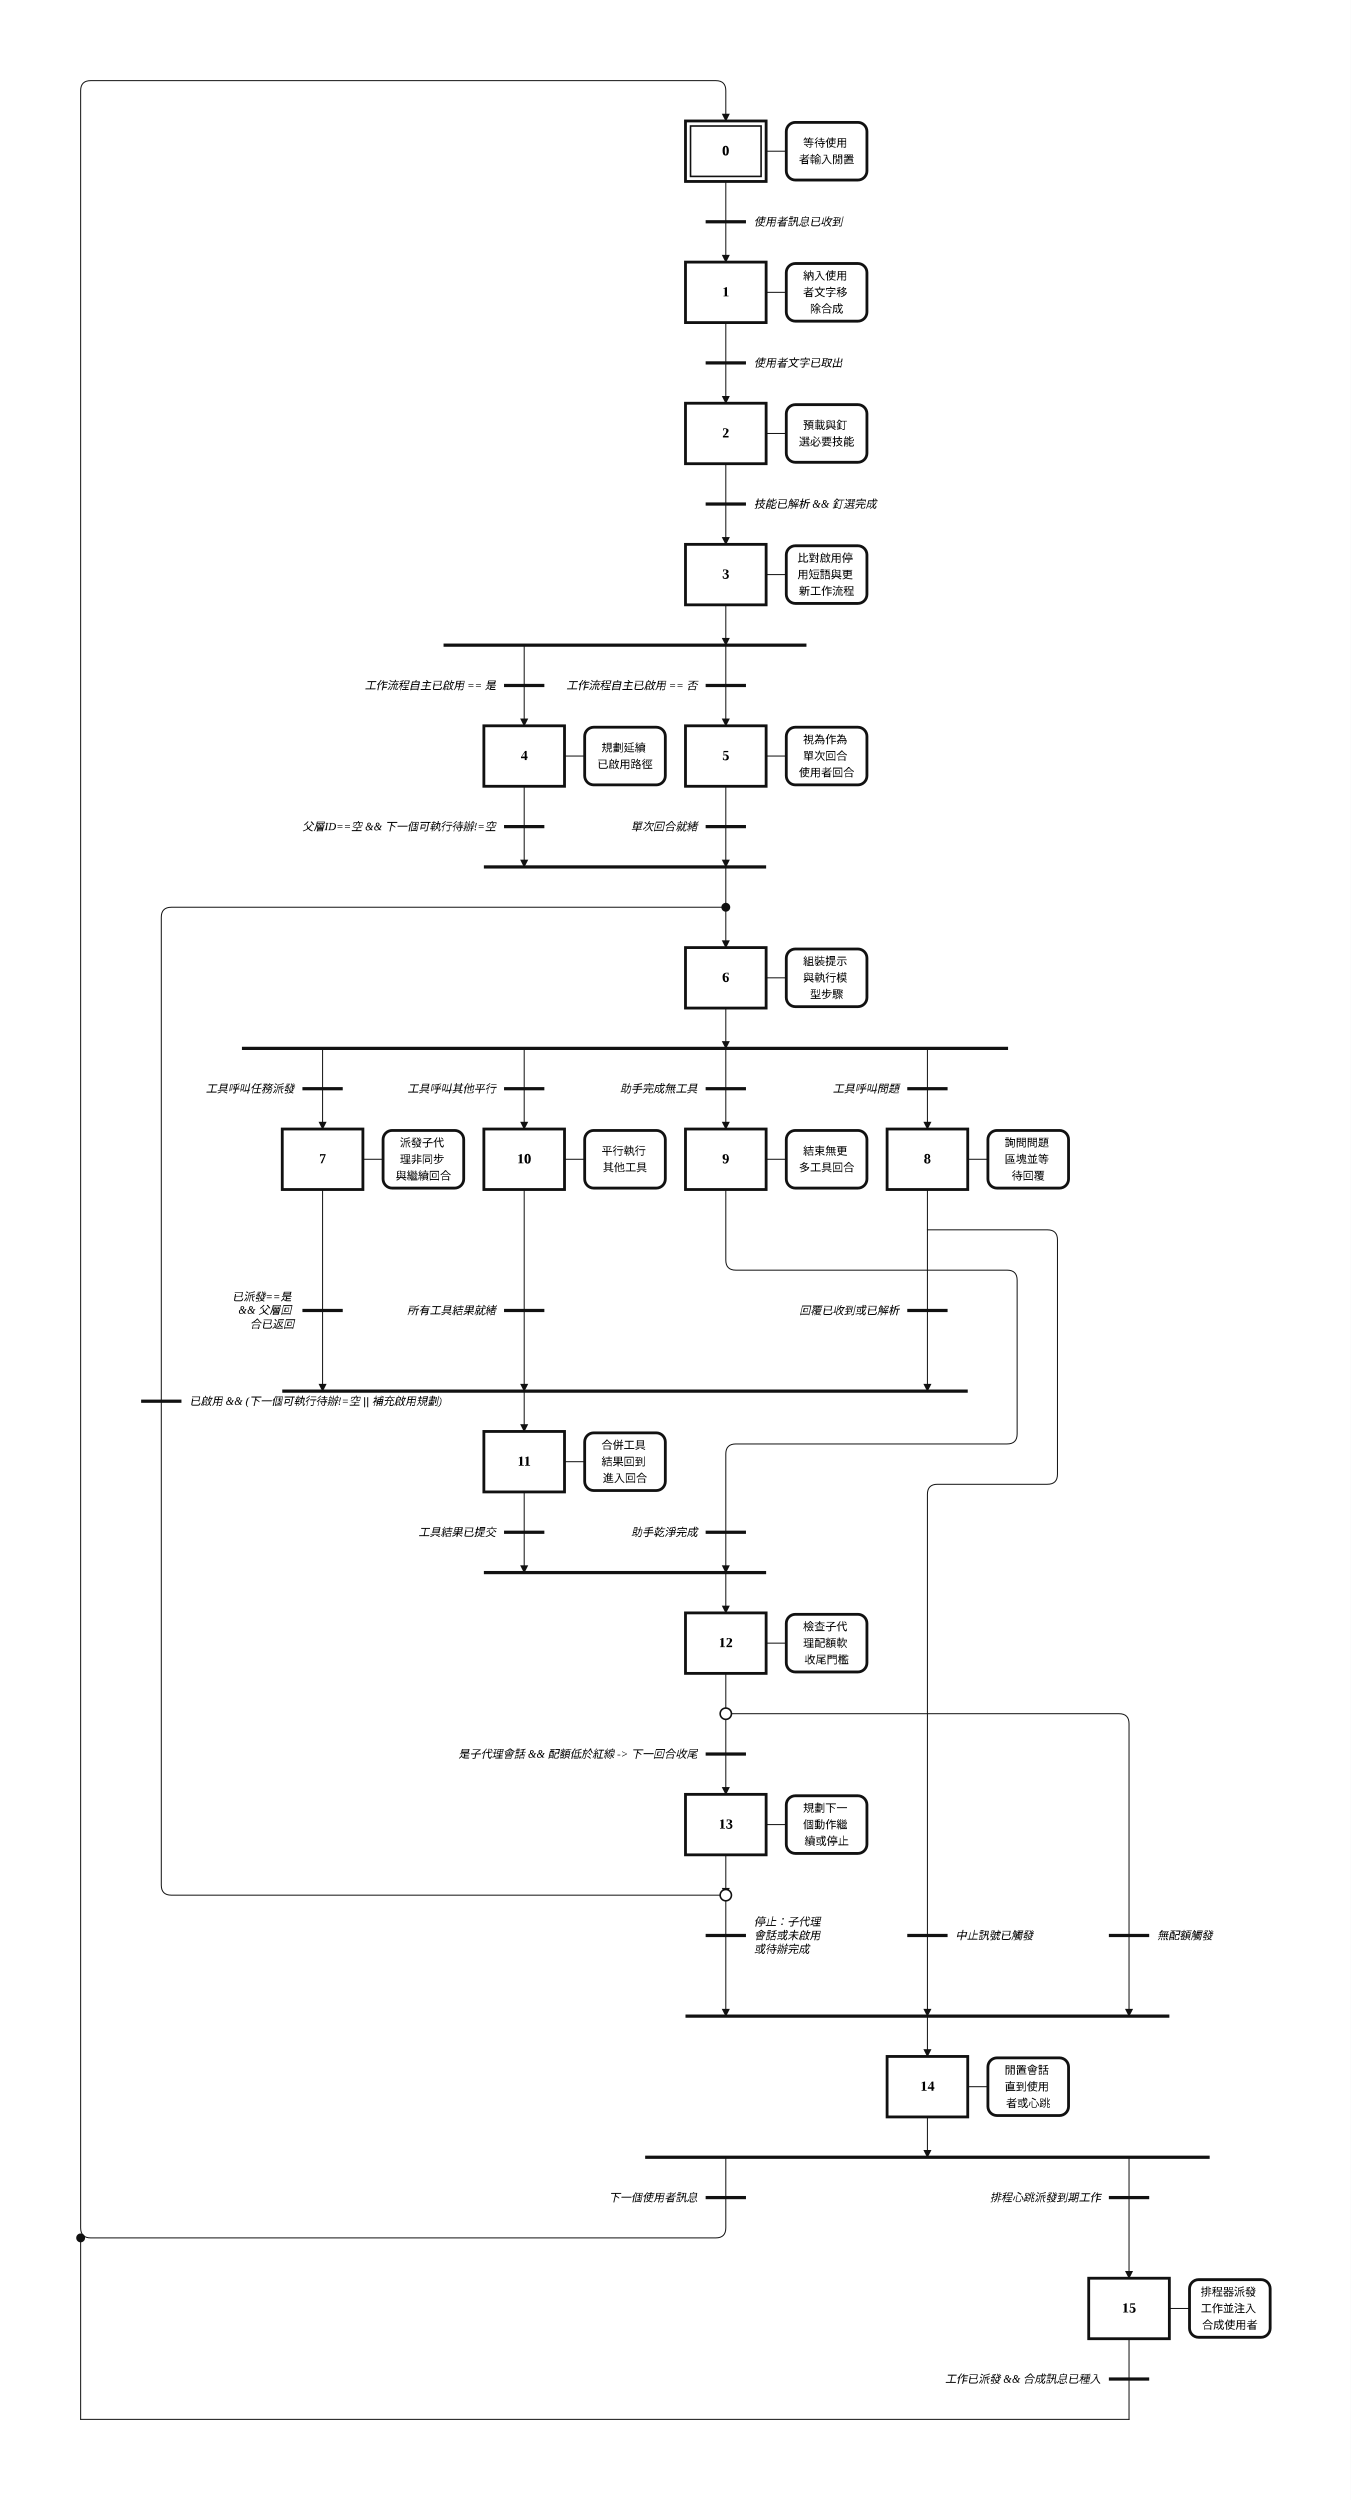
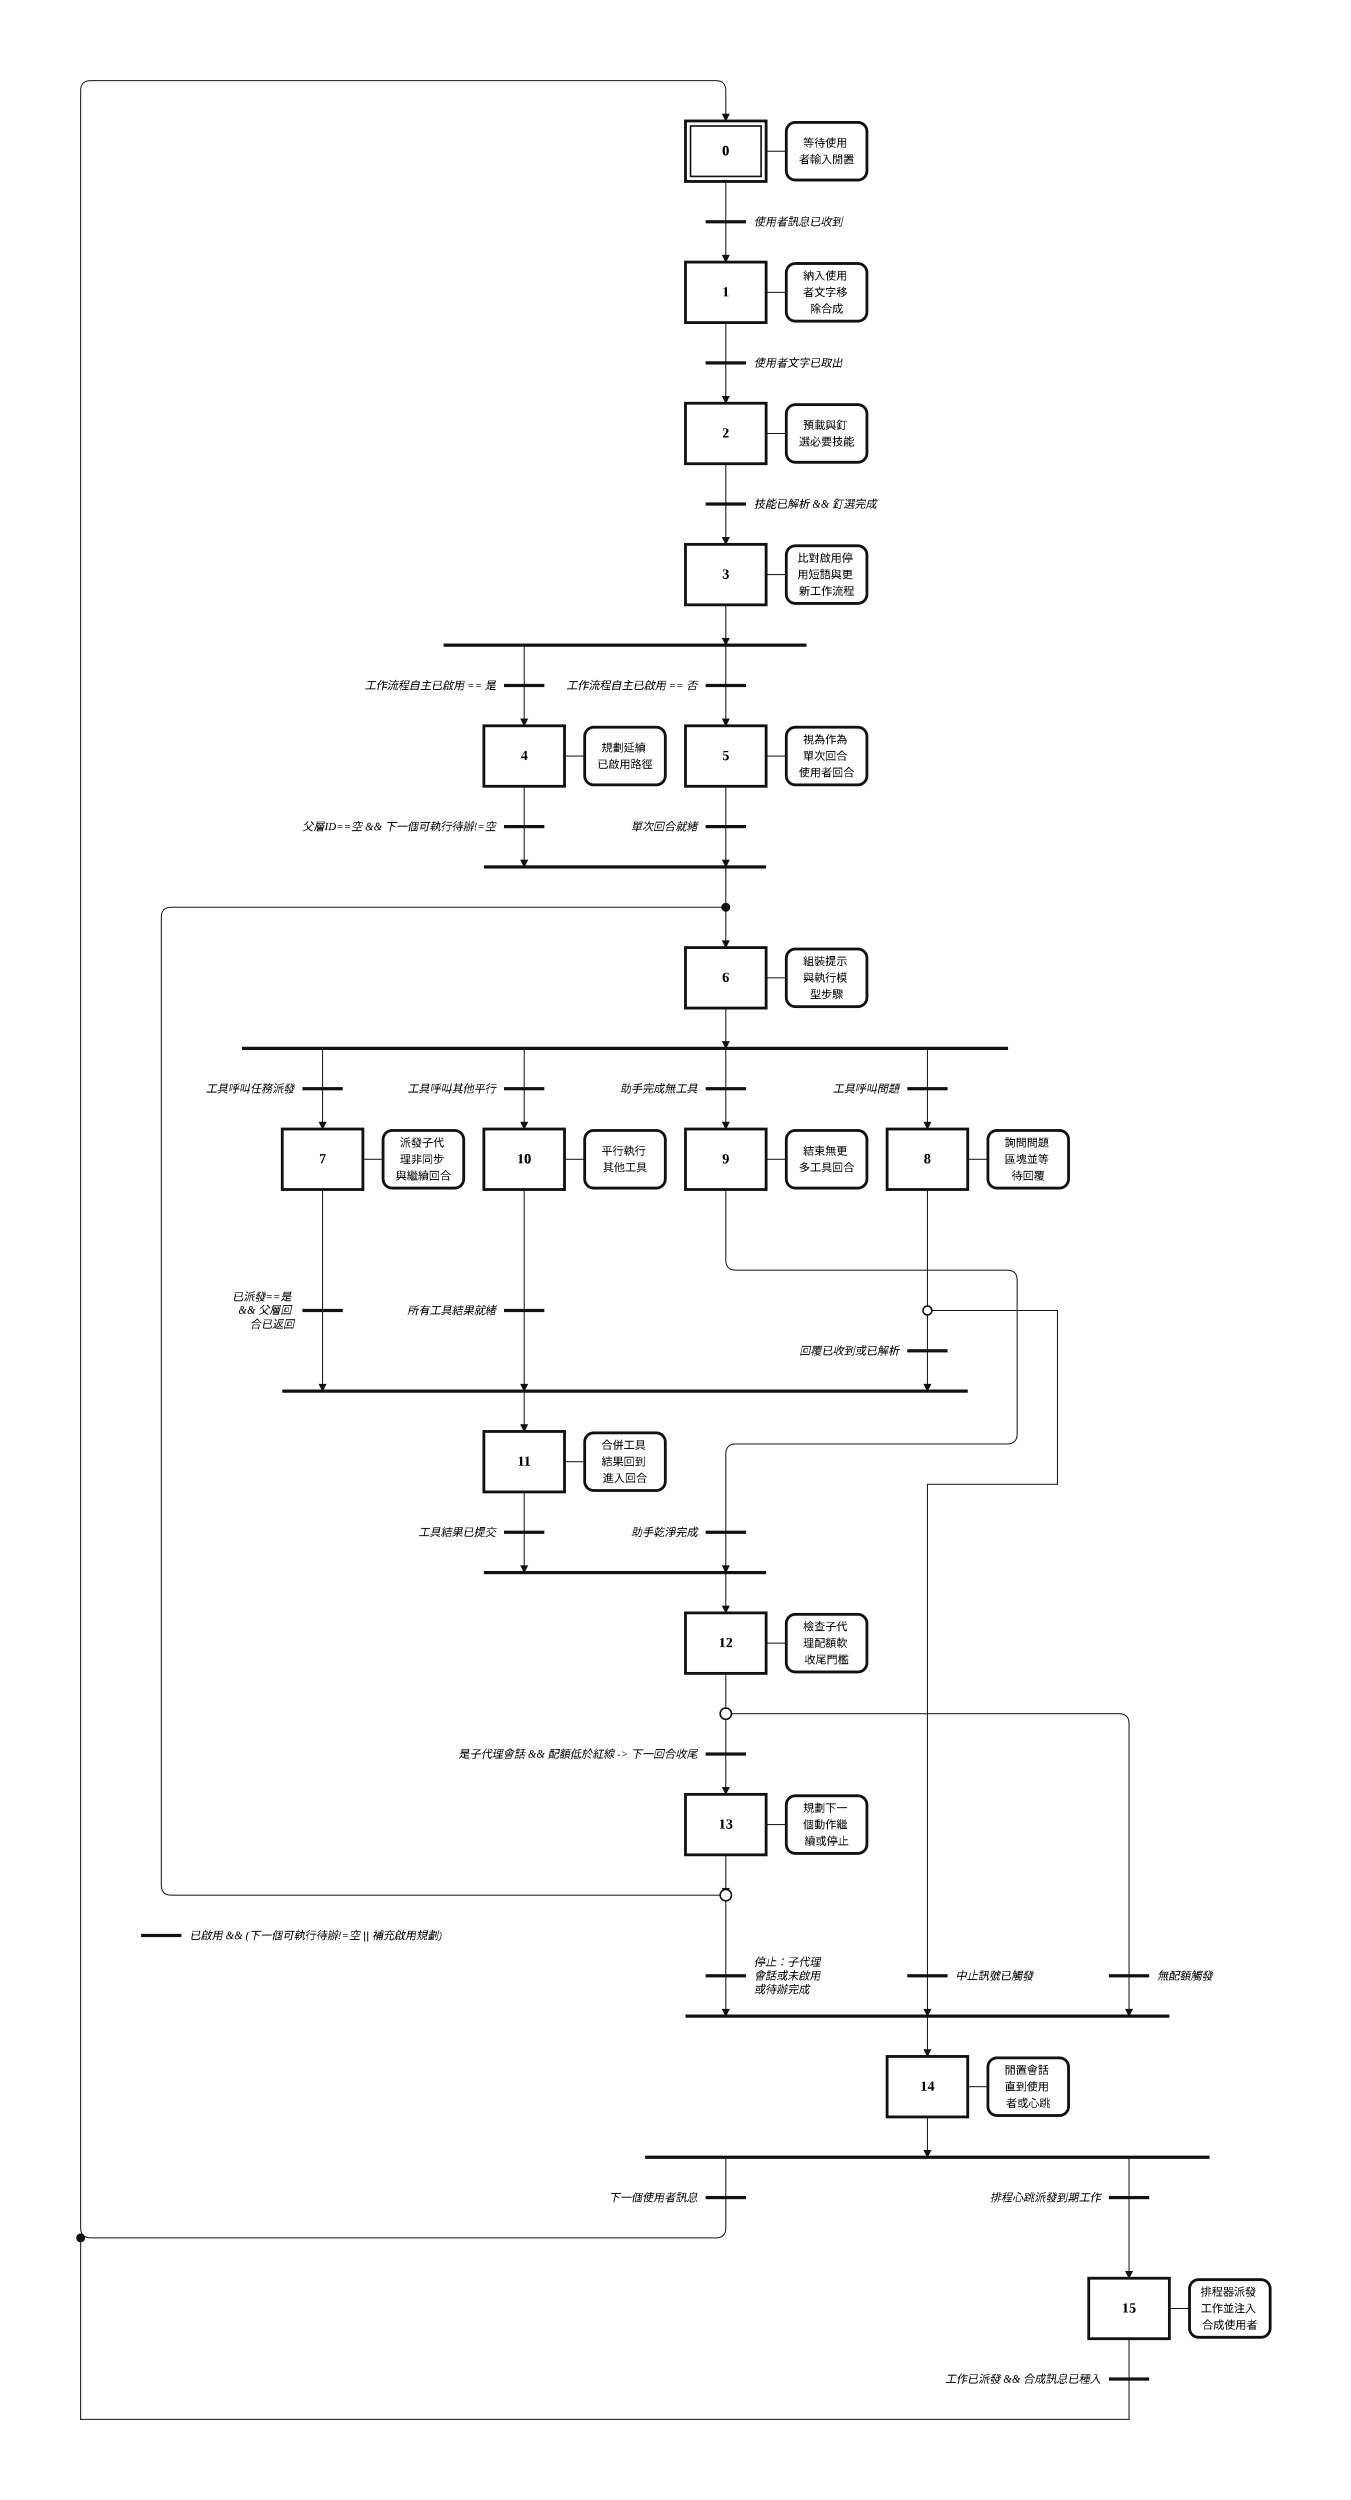
<svg xmlns="http://www.w3.org/2000/svg" width="1340" height="2480" viewBox="-16.00 -2.00 67.00 124.00" role="img">
  <style>
.step{fill:#fff;stroke:#111;stroke-width:.14}.step-inner{fill:none;stroke:#111;stroke-width:.08}
.action{fill:#fff;stroke:#111;stroke-width:.14}.gate{stroke:#111;stroke-width:.16}
.edge{fill:none;stroke:#111;stroke-width:.05;stroke-linecap:round;stroke-linejoin:round}.edge-arrow{marker-end:url(#arrow)}
.flyover-mask{stroke:#fff;stroke-width:.12;stroke-linecap:round}
.flyover{fill:none;stroke:#111;stroke-width:.05;stroke-linecap:round}
.junction{fill:#111;stroke:#111;stroke-width:0}.branch-junction{fill:#fff;stroke:#111;stroke-width:.08}
.assoc{stroke:#111;stroke-width:.05}.label{font:bold .7px 'Times New Roman', 'BiauKai', 'DFKai-SB', serif;text-anchor:middle;dominant-baseline:middle}
.action-label{font:.55px 'Times New Roman', 'BiauKai', 'DFKai-SB', serif;text-anchor:middle;dominant-baseline:middle}.gate-label{font:italic .55px 'Times New Roman', 'BiauKai', 'DFKai-SB', serif;text-anchor:start;dominant-baseline:middle}.gate-label-left{font:italic .55px 'Times New Roman', 'BiauKai', 'DFKai-SB', serif;text-anchor:end;dominant-baseline:middle}
</style>
  <defs>
    <marker id="arrow" markerWidth="0.4" markerHeight="0.4" refX="0.36" refY="0.2" orient="auto" markerUnits="userSpaceOnUse">
      <path d="M 0 0 L 0.4 0.2 L 0 0.4 z" fill="#111" />
    </marker>
  </defs>
  <rect x="-16.00" y="-2.00" width="67.00" height="124.00" fill="white" />
  <path class="edge edge-arrow" d="M 20.00 92.00 L 20.00 98.00" />
  <path class="edge" d="M 20.00 7.00 L 20.00 9.00" />
  <path class="edge edge-arrow" d="M 20.00 9.00 L 20.00 11.00" />
  <path class="edge" d="M 20.00 14.00 L 20.00 16.00" />
  <path class="edge edge-arrow" d="M 20.00 16.00 L 20.00 18.00" />
  <path class="edge" d="M 20.00 21.00 L 20.00 23.00" />
  <path class="edge edge-arrow" d="M 20.00 23.00 L 20.00 25.00" />
  <path class="edge edge-arrow" d="M 20.00 28.00 L 20.00 30.00" />
  <path class="edge edge-arrow" d="M 10.00 30.00 L 10.00 34.00" />
  <path class="edge edge-arrow" d="M 20.00 30.00 L 20.00 34.00" />
  <path class="edge edge-arrow" d="M 10.00 37.00 L 10.00 41.00" />
  <path class="edge edge-arrow" d="M 20.00 41.00 L 20.00 45.00" />
  <path class="edge edge-arrow" d="M 20.00 37.00 L 20.00 41.00" />
  <path class="edge edge-arrow" d="M 20.00 48.00 L 20.00 50.00" />
  <path class="edge edge-arrow" d="M 0.00 50.00 L 0.00 54.00" />
  <path class="edge edge-arrow" d="M 30.00 50.00 L 30.00 54.00" />
  <path class="edge edge-arrow" d="M 20.00 50.00 L 20.00 54.00" />
  <path class="edge edge-arrow" d="M 10.00 50.00 L 10.00 54.00" />
  <path class="edge edge-arrow" d="M 0.00 57.00 L 0.00 67.00" />
  <path class="edge edge-arrow" d="M 10.00 67.00 L 10.00 69.00" />
  <path class="edge" d="M 30.00 57.00 L 30.00 59.00" />
  <path class="edge edge-arrow" d="M 30.00 59.00 L 30.00 67.00" />
-   <path class="edge edge-arrow" d="M 30.00 59.00 L 30.00 59.00 L 35.95 59.00 Q 36.45 59.00 36.45 59.50 L 36.45 71.12 Q 36.45 71.62 35.95 71.62 L 30.50 71.62 Q 30.00 71.62 30.00 72.12 L 30.00 98.00" />
+   <path class="edge" d="M 30.00 63.00 L 36.45 63.00" />
+   <path class="edge" d="M 36.45 63.00 L 36.45 71.62" />
+   <path class="edge" d="M 36.45 71.62 L 30.00 71.62" />
+   <path class="edge edge-arrow" d="M 30.00 71.62 L 30.00 98.00" />
  <path class="edge edge-arrow" d="M 30.00 98.00 L 30.00 100.00" />
  <path class="edge edge-arrow" d="M 20.00 57.00 L 20.00 60.50 Q 20.00 61.00 20.50 61.00 L 33.95 61.00 Q 34.45 61.00 34.45 61.50 L 34.45 69.12 Q 34.45 69.62 33.95 69.62 L 20.50 69.62 Q 20.00 69.62 20.00 70.12 L 20.00 76.00" />
  <path class="edge edge-arrow" d="M 20.00 76.00 L 20.00 78.00" />
  <path class="edge edge-arrow" d="M 10.00 57.00 L 10.00 67.00" />
  <path class="edge edge-arrow" d="M 10.00 72.00 L 10.00 76.00" />
  <path class="edge" d="M 20.00 81.00 L 20.00 83.00" />
  <path class="edge" d="M 20.00 83.00 L 20.00 85.00" />
  <path class="edge edge-arrow" d="M 20.00 85.00 L 20.00 87.00" />
  <path class="edge edge-arrow" d="M 20.00 83.00 L 39.50 83.00 Q 40.00 83.00 40.00 83.50 L 40.00 98.00" />
  <path class="edge edge-arrow" d="M 20.00 90.00 L 20.00 92.00" />
  <path class="edge" d="M 20.00 92.00 L -7.50 92.00 Q -8.00 92.00 -8.00 91.50 L -8.00 43.50 Q -8.00 43.00 -7.50 43.00 L 20.00 43.00" />
  <path class="edge edge-arrow" d="M 30.00 103.00 L 30.00 105.00" />
  <path class="edge edge-arrow" d="M 20.00 105.00 L 20.00 108.50 Q 20.00 109.00 19.50 109.00 L -11.50 109.00 Q -12.00 109.00 -12.00 108.50 L -12.00 2.50 Q -12.00 2.00 -11.50 2.00 L 19.50 2.00 Q 20.00 2.00 20.00 2.50 L 20.00 4.00" />
  <path class="edge edge-arrow" d="M 40.00 105.00 L 40.00 111.00" />
  <path class="edge" d="M 40.00 114.00 L 40.00 116.00" />
  <path class="edge" d="M 40.00 116.00 L 40.00 118.00" />
  <path class="edge" d="M 40.00 118.00 L -12.00 118.00" />
  <path class="edge" d="M -12.00 118.00 L -12.00 109.00" />
  <rect class="step" x="18.00" y="4.00" width="4.00" height="3.00" />
  <rect class="step-inner" x="18.25" y="4.25" width="3.50" height="2.50" />
  <text class="label" x="20.00" y="5.50">0</text>
  <rect class="step" x="18.00" y="11.00" width="4.00" height="3.00" />
  <text class="label" x="20.00" y="12.50">1</text>
  <rect class="step" x="18.00" y="18.00" width="4.00" height="3.00" />
  <text class="label" x="20.00" y="19.50">2</text>
  <rect class="step" x="18.00" y="25.00" width="4.00" height="3.00" />
  <text class="label" x="20.00" y="26.50">3</text>
  <rect class="step" x="8.00" y="34.00" width="4.00" height="3.00" />
  <text class="label" x="10.00" y="35.50">4</text>
  <rect class="step" x="18.00" y="34.00" width="4.00" height="3.00" />
  <text class="label" x="20.00" y="35.50">5</text>
  <rect class="step" x="18.00" y="45.00" width="4.00" height="3.00" />
  <text class="label" x="20.00" y="46.50">6</text>
  <rect class="step" x="-2.00" y="54.00" width="4.00" height="3.00" />
  <text class="label" x="0.00" y="55.50">7</text>
  <rect class="step" x="28.00" y="54.00" width="4.00" height="3.00" />
  <text class="label" x="30.00" y="55.50">8</text>
  <rect class="step" x="18.00" y="54.00" width="4.00" height="3.00" />
  <text class="label" x="20.00" y="55.50">9</text>
  <rect class="step" x="8.00" y="54.00" width="4.00" height="3.00" />
  <text class="label" x="10.00" y="55.50">10</text>
  <rect class="step" x="8.00" y="69.00" width="4.00" height="3.00" />
  <text class="label" x="10.00" y="70.50">11</text>
  <rect class="step" x="18.00" y="78.00" width="4.00" height="3.00" />
  <text class="label" x="20.00" y="79.50">12</text>
  <rect class="step" x="18.00" y="87.00" width="4.00" height="3.00" />
  <text class="label" x="20.00" y="88.50">13</text>
  <rect class="step" x="28.00" y="100.00" width="4.00" height="3.00" />
  <text class="label" x="30.00" y="101.50">14</text>
  <rect class="step" x="38.00" y="111.00" width="4.00" height="3.00" />
  <text class="label" x="40.00" y="112.50">15</text>
  <line class="assoc" x1="22.00" y1="5.50" x2="23.00" y2="5.50" />
  <rect class="action" x="23.00" y="4.07" width="4.00" height="2.86" rx="0.45" ry="0.45" />
  <text class="action-label" x="25.00" y="5.09">
    <tspan x="25.00" dy="0">等待使用</tspan>
    <tspan x="25.00" dy="0.82">者輸入閒置</tspan>
  </text>
  <line class="assoc" x1="22.00" y1="12.50" x2="23.00" y2="12.50" />
  <rect class="action" x="23.00" y="11.07" width="4.00" height="2.86" rx="0.45" ry="0.45" />
  <text class="action-label" x="25.00" y="11.68">
    <tspan x="25.00" dy="0">納入使用</tspan>
    <tspan x="25.00" dy="0.82">者文字移</tspan>
    <tspan x="25.00" dy="0.82">除合成</tspan>
  </text>
  <line class="assoc" x1="22.00" y1="19.50" x2="23.00" y2="19.50" />
  <rect class="action" x="23.00" y="18.07" width="4.00" height="2.86" rx="0.45" ry="0.45" />
  <text class="action-label" x="25.00" y="19.09">
    <tspan x="25.00" dy="0">預載與釘</tspan>
    <tspan x="25.00" dy="0.82">選必要技能</tspan>
  </text>
  <line class="assoc" x1="22.00" y1="26.50" x2="23.00" y2="26.50" />
  <rect class="action" x="23.00" y="25.07" width="4.00" height="2.86" rx="0.45" ry="0.45" />
  <text class="action-label" x="25.00" y="25.68">
    <tspan x="25.00" dy="0">比對啟用停</tspan>
    <tspan x="25.00" dy="0.82">用短語與更</tspan>
    <tspan x="25.00" dy="0.82">新工作流程</tspan>
  </text>
  <line class="assoc" x1="12.00" y1="35.50" x2="13.00" y2="35.50" />
  <rect class="action" x="13.00" y="34.07" width="4.00" height="2.86" rx="0.45" ry="0.45" />
  <text class="action-label" x="15.00" y="35.09">
    <tspan x="15.00" dy="0">規劃延續</tspan>
    <tspan x="15.00" dy="0.82">已啟用路徑</tspan>
  </text>
  <line class="assoc" x1="22.00" y1="35.50" x2="23.00" y2="35.50" />
  <rect class="action" x="23.00" y="34.07" width="4.00" height="2.86" rx="0.45" ry="0.45" />
  <text class="action-label" x="25.00" y="34.68">
    <tspan x="25.00" dy="0">視為作為</tspan>
    <tspan x="25.00" dy="0.82">單次回合</tspan>
    <tspan x="25.00" dy="0.82">使用者回合</tspan>
  </text>
  <line class="assoc" x1="22.00" y1="46.50" x2="23.00" y2="46.50" />
  <rect class="action" x="23.00" y="45.07" width="4.00" height="2.86" rx="0.45" ry="0.45" />
  <text class="action-label" x="25.00" y="45.68">
    <tspan x="25.00" dy="0">組裝提示</tspan>
    <tspan x="25.00" dy="0.82">與執行模</tspan>
    <tspan x="25.00" dy="0.82">型步驟</tspan>
  </text>
  <line class="assoc" x1="2.00" y1="55.50" x2="3.00" y2="55.50" />
  <rect class="action" x="3.00" y="54.07" width="4.00" height="2.86" rx="0.45" ry="0.45" />
  <text class="action-label" x="5.00" y="54.68">
    <tspan x="5.00" dy="0">派發子代</tspan>
    <tspan x="5.00" dy="0.82">理非同步</tspan>
    <tspan x="5.00" dy="0.82">與繼續回合</tspan>
  </text>
  <line class="assoc" x1="32.00" y1="55.50" x2="33.00" y2="55.50" />
  <rect class="action" x="33.00" y="54.07" width="4.00" height="2.86" rx="0.45" ry="0.45" />
  <text class="action-label" x="35.00" y="54.68">
    <tspan x="35.00" dy="0">詢問問題</tspan>
    <tspan x="35.00" dy="0.82">區塊並等</tspan>
    <tspan x="35.00" dy="0.82">待回覆</tspan>
  </text>
  <line class="assoc" x1="22.00" y1="55.50" x2="23.00" y2="55.50" />
  <rect class="action" x="23.00" y="54.07" width="4.00" height="2.86" rx="0.45" ry="0.45" />
  <text class="action-label" x="25.00" y="55.09">
    <tspan x="25.00" dy="0">結束無更</tspan>
    <tspan x="25.00" dy="0.82">多工具回合</tspan>
  </text>
  <line class="assoc" x1="12.00" y1="55.50" x2="13.00" y2="55.50" />
  <rect class="action" x="13.00" y="54.07" width="4.00" height="2.86" rx="0.45" ry="0.45" />
  <text class="action-label" x="15.00" y="55.09">
    <tspan x="15.00" dy="0">平行執行</tspan>
    <tspan x="15.00" dy="0.82">其他工具</tspan>
  </text>
  <line class="assoc" x1="12.00" y1="70.50" x2="13.00" y2="70.50" />
  <rect class="action" x="13.00" y="69.07" width="4.00" height="2.86" rx="0.45" ry="0.45" />
  <text class="action-label" x="15.00" y="69.68">
    <tspan x="15.00" dy="0">合併工具</tspan>
    <tspan x="15.00" dy="0.82">結果回到</tspan>
    <tspan x="15.00" dy="0.82">進入回合</tspan>
  </text>
  <line class="assoc" x1="22.00" y1="79.50" x2="23.00" y2="79.50" />
  <rect class="action" x="23.00" y="78.07" width="4.00" height="2.86" rx="0.45" ry="0.45" />
  <text class="action-label" x="25.00" y="78.68">
    <tspan x="25.00" dy="0">檢查子代</tspan>
    <tspan x="25.00" dy="0.82">理配額軟</tspan>
    <tspan x="25.00" dy="0.82">收尾門檻</tspan>
  </text>
  <line class="assoc" x1="22.00" y1="88.50" x2="23.00" y2="88.50" />
  <rect class="action" x="23.00" y="87.07" width="4.00" height="2.86" rx="0.45" ry="0.45" />
  <text class="action-label" x="25.00" y="87.68">
    <tspan x="25.00" dy="0">規劃下一</tspan>
    <tspan x="25.00" dy="0.82">個動作繼</tspan>
    <tspan x="25.00" dy="0.82">續或停止</tspan>
  </text>
  <line class="assoc" x1="32.00" y1="101.50" x2="33.00" y2="101.50" />
  <rect class="action" x="33.00" y="100.07" width="4.00" height="2.86" rx="0.45" ry="0.45" />
  <text class="action-label" x="35.00" y="100.68">
    <tspan x="35.00" dy="0">閒置會話</tspan>
    <tspan x="35.00" dy="0.82">直到使用</tspan>
    <tspan x="35.00" dy="0.82">者或心跳</tspan>
  </text>
  <line class="assoc" x1="42.00" y1="112.50" x2="43.00" y2="112.50" />
  <rect class="action" x="43.00" y="111.07" width="4.00" height="2.86" rx="0.45" ry="0.45" />
  <text class="action-label" x="45.00" y="111.68">
    <tspan x="45.00" dy="0">排程器派發</tspan>
    <tspan x="45.00" dy="0.82">工作並注入</tspan>
    <tspan x="45.00" dy="0.82">合成使用者</tspan>
  </text>
  <line class="gate" x1="19.00" y1="9.00" x2="21.00" y2="9.00" />
  <text class="gate-label" x="21.40" y="9.00">
    <tspan x="21.40" dy="0">使用者訊息已收到</tspan>
  </text>
  <line class="gate" x1="19.00" y1="16.00" x2="21.00" y2="16.00" />
  <text class="gate-label" x="21.40" y="16.00">
    <tspan x="21.40" dy="0">使用者文字已取出</tspan>
  </text>
  <line class="gate" x1="19.00" y1="23.00" x2="21.00" y2="23.00" />
  <text class="gate-label" x="21.40" y="23.00">
    <tspan x="21.40" dy="0">技能已解析 &amp;&amp; 釘選完成</tspan>
  </text>
  <line class="gate" x1="6.00" y1="30.00" x2="24.00" y2="30.00" />
  <line class="gate" x1="8.00" y1="41.00" x2="22.00" y2="41.00" />
  <line class="gate" x1="-4.00" y1="50.00" x2="34.00" y2="50.00" />
  <line class="gate" x1="-2.00" y1="67.00" x2="32.00" y2="67.00" />
  <line class="gate" x1="18.00" y1="98.00" x2="42.00" y2="98.00" />
  <line class="gate" x1="8.00" y1="76.00" x2="22.00" y2="76.00" />
  <line class="gate" x1="19.00" y1="85.00" x2="21.00" y2="85.00" />
  <text class="gate-label-left" x="18.60" y="85.00">
    <tspan x="18.60" dy="0">是子代理會話 &amp;&amp; 配額低於紅線 -&gt; 下一回合收尾</tspan>
  </text>
  <circle class="branch-junction" cx="20.00" cy="92.00" r="0.28" />
  <line class="gate" x1="16.00" y1="105.00" x2="44.00" y2="105.00" />
  <line class="gate" x1="39.00" y1="116.00" x2="41.00" y2="116.00" />
  <text class="gate-label-left" x="38.60" y="116.00">
    <tspan x="38.60" dy="0">工作已派發 &amp;&amp; 合成訊息已種入</tspan>
  </text>
  <line class="gate" x1="9.00" y1="32.00" x2="11.00" y2="32.00" />
  <text class="gate-label-left" x="8.60" y="32.00">
    <tspan x="8.60" dy="0">工作流程自主已啟用 == 是</tspan>
  </text>
  <line class="gate" x1="19.00" y1="32.00" x2="21.00" y2="32.00" />
  <text class="gate-label-left" x="18.60" y="32.00">
    <tspan x="18.60" dy="0">工作流程自主已啟用 == 否</tspan>
  </text>
  <line class="gate" x1="9.00" y1="39.00" x2="11.00" y2="39.00" />
  <text class="gate-label-left" x="8.60" y="39.00">
    <tspan x="8.60" dy="0">父層ID==空 &amp;&amp; 下一個可執行待辦!=空</tspan>
  </text>
  <line class="gate" x1="19.00" y1="39.00" x2="21.00" y2="39.00" />
  <text class="gate-label-left" x="18.60" y="39.00">
    <tspan x="18.60" dy="0">單次回合就緒</tspan>
  </text>
  <line class="gate" x1="-1.00" y1="52.00" x2="1.00" y2="52.00" />
  <text class="gate-label-left" x="-1.40" y="52.00">
    <tspan x="-1.40" dy="0">工具呼叫任務派發</tspan>
  </text>
  <line class="gate" x1="29.00" y1="52.00" x2="31.00" y2="52.00" />
  <text class="gate-label-left" x="28.60" y="52.00">
    <tspan x="28.60" dy="0">工具呼叫問題</tspan>
  </text>
  <line class="gate" x1="19.00" y1="52.00" x2="21.00" y2="52.00" />
  <text class="gate-label-left" x="18.60" y="52.00">
    <tspan x="18.60" dy="0">助手完成無工具</tspan>
  </text>
  <line class="gate" x1="9.00" y1="52.00" x2="11.00" y2="52.00" />
  <text class="gate-label-left" x="8.60" y="52.00">
    <tspan x="8.60" dy="0">工具呼叫其他平行</tspan>
  </text>
  <line class="gate" x1="-1.00" y1="63.00" x2="1.00" y2="63.00" />
  <text class="gate-label-left" x="-1.40" y="62.32">
    <tspan x="-1.40" dy="0">已派發==是</tspan>
    <tspan x="-1.40" dy="0.68">&amp;&amp; 父層回</tspan>
    <tspan x="-1.40" dy="0.68">合已返回</tspan>
  </text>
-   <line class="gate" x1="29.00" y1="63.00" x2="31.00" y2="63.00" />
-   <text class="gate-label-left" x="28.60" y="63.00">
+   <line class="gate" x1="29.00" y1="65.00" x2="31.00" y2="65.00" />
+   <text class="gate-label-left" x="28.60" y="65.00">
    <tspan x="28.60" dy="0">回覆已收到或已解析</tspan>
  </text>
-   <line class="gate" x1="29.00" y1="94.00" x2="31.00" y2="94.00" />
-   <text class="gate-label" x="31.40" y="94.00">
+   <line class="gate" x1="29.00" y1="96.00" x2="31.00" y2="96.00" />
+   <text class="gate-label" x="31.40" y="96.00">
    <tspan x="31.40" dy="0">中止訊號已觸發</tspan>
  </text>
  <line class="gate" x1="19.00" y1="74.00" x2="21.00" y2="74.00" />
  <text class="gate-label-left" x="18.60" y="74.00">
    <tspan x="18.60" dy="0">助手乾淨完成</tspan>
  </text>
  <line class="gate" x1="9.00" y1="63.00" x2="11.00" y2="63.00" />
  <text class="gate-label-left" x="8.60" y="63.00">
    <tspan x="8.60" dy="0">所有工具結果就緒</tspan>
  </text>
  <line class="gate" x1="9.00" y1="74.00" x2="11.00" y2="74.00" />
  <text class="gate-label-left" x="8.60" y="74.00">
    <tspan x="8.60" dy="0">工具結果已提交</tspan>
  </text>
-   <line class="gate" x1="39.00" y1="94.00" x2="41.00" y2="94.00" />
-   <text class="gate-label" x="41.40" y="94.00">
+   <line class="gate" x1="39.00" y1="96.00" x2="41.00" y2="96.00" />
+   <text class="gate-label" x="41.40" y="96.00">
    <tspan x="41.40" dy="0">無配額觸發</tspan>
  </text>
-   <line class="gate" x1="-9.00" y1="67.50" x2="-7.00" y2="67.50" />
-   <text class="gate-label" x="-6.60" y="67.50">
+   <line class="gate" x1="-9.00" y1="94.00" x2="-7.00" y2="94.00" />
+   <text class="gate-label" x="-6.60" y="94.00">
    <tspan x="-6.60" dy="0">已啟用 &amp;&amp; (下一個可執行待辦!=空 || 補充啟用規劃)</tspan>
  </text>
-   <line class="gate" x1="19.00" y1="94.00" x2="21.00" y2="94.00" />
-   <text class="gate-label" x="21.40" y="93.32">
+   <line class="gate" x1="19.00" y1="96.00" x2="21.00" y2="96.00" />
+   <text class="gate-label" x="21.40" y="95.32">
    <tspan x="21.40" dy="0">停止：子代理</tspan>
    <tspan x="21.40" dy="0.68">會話或未啟用</tspan>
    <tspan x="21.40" dy="0.68">或待辦完成</tspan>
  </text>
  <line class="gate" x1="19.00" y1="107.00" x2="21.00" y2="107.00" />
  <text class="gate-label-left" x="18.60" y="107.00">
    <tspan x="18.60" dy="0">下一個使用者訊息</tspan>
  </text>
  <line class="gate" x1="39.00" y1="107.00" x2="41.00" y2="107.00" />
  <text class="gate-label-left" x="38.60" y="107.00">
    <tspan x="38.60" dy="0">排程心跳派發到期工作</tspan>
  </text>
  <circle class="junction" cx="20.00" cy="43.00" r="0.22" />
+   <circle class="branch-junction" cx="30.00" cy="63.00" r="0.22" />
  <circle class="junction" cx="-12.00" cy="109.00" r="0.22" />
  <circle class="branch-junction" cx="20.00" cy="83.00" r="0.28" />
</svg>
